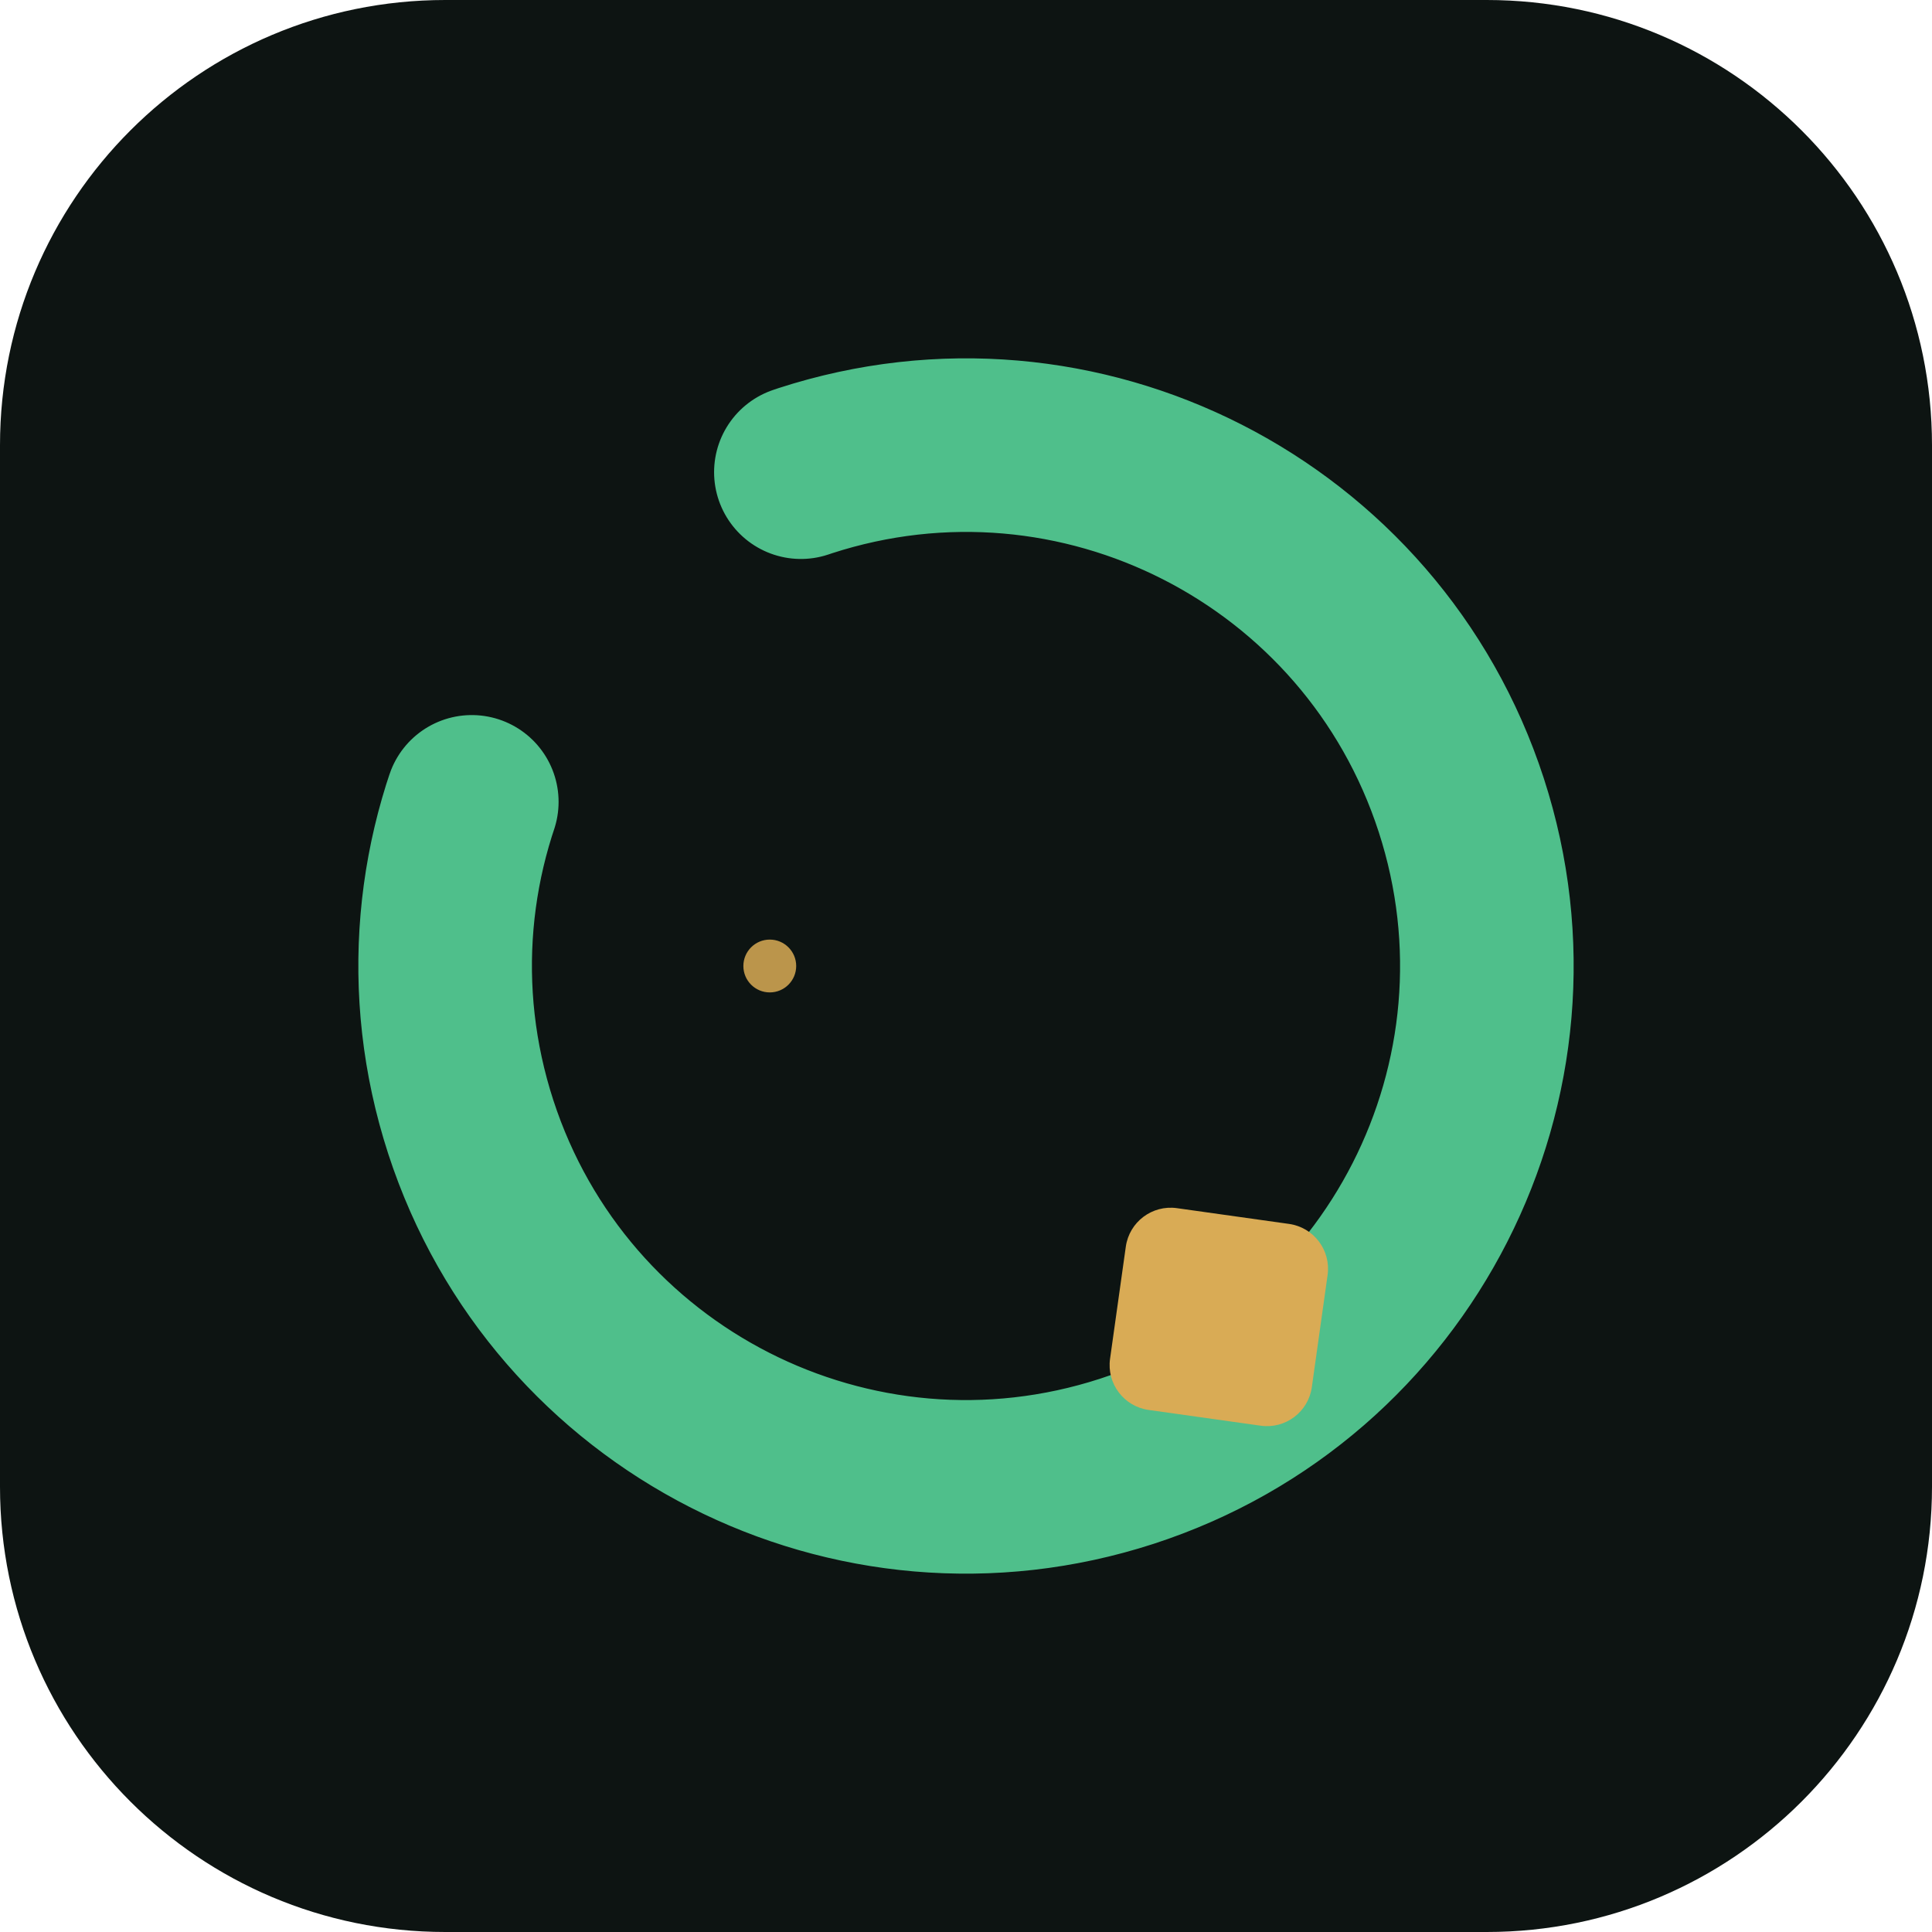
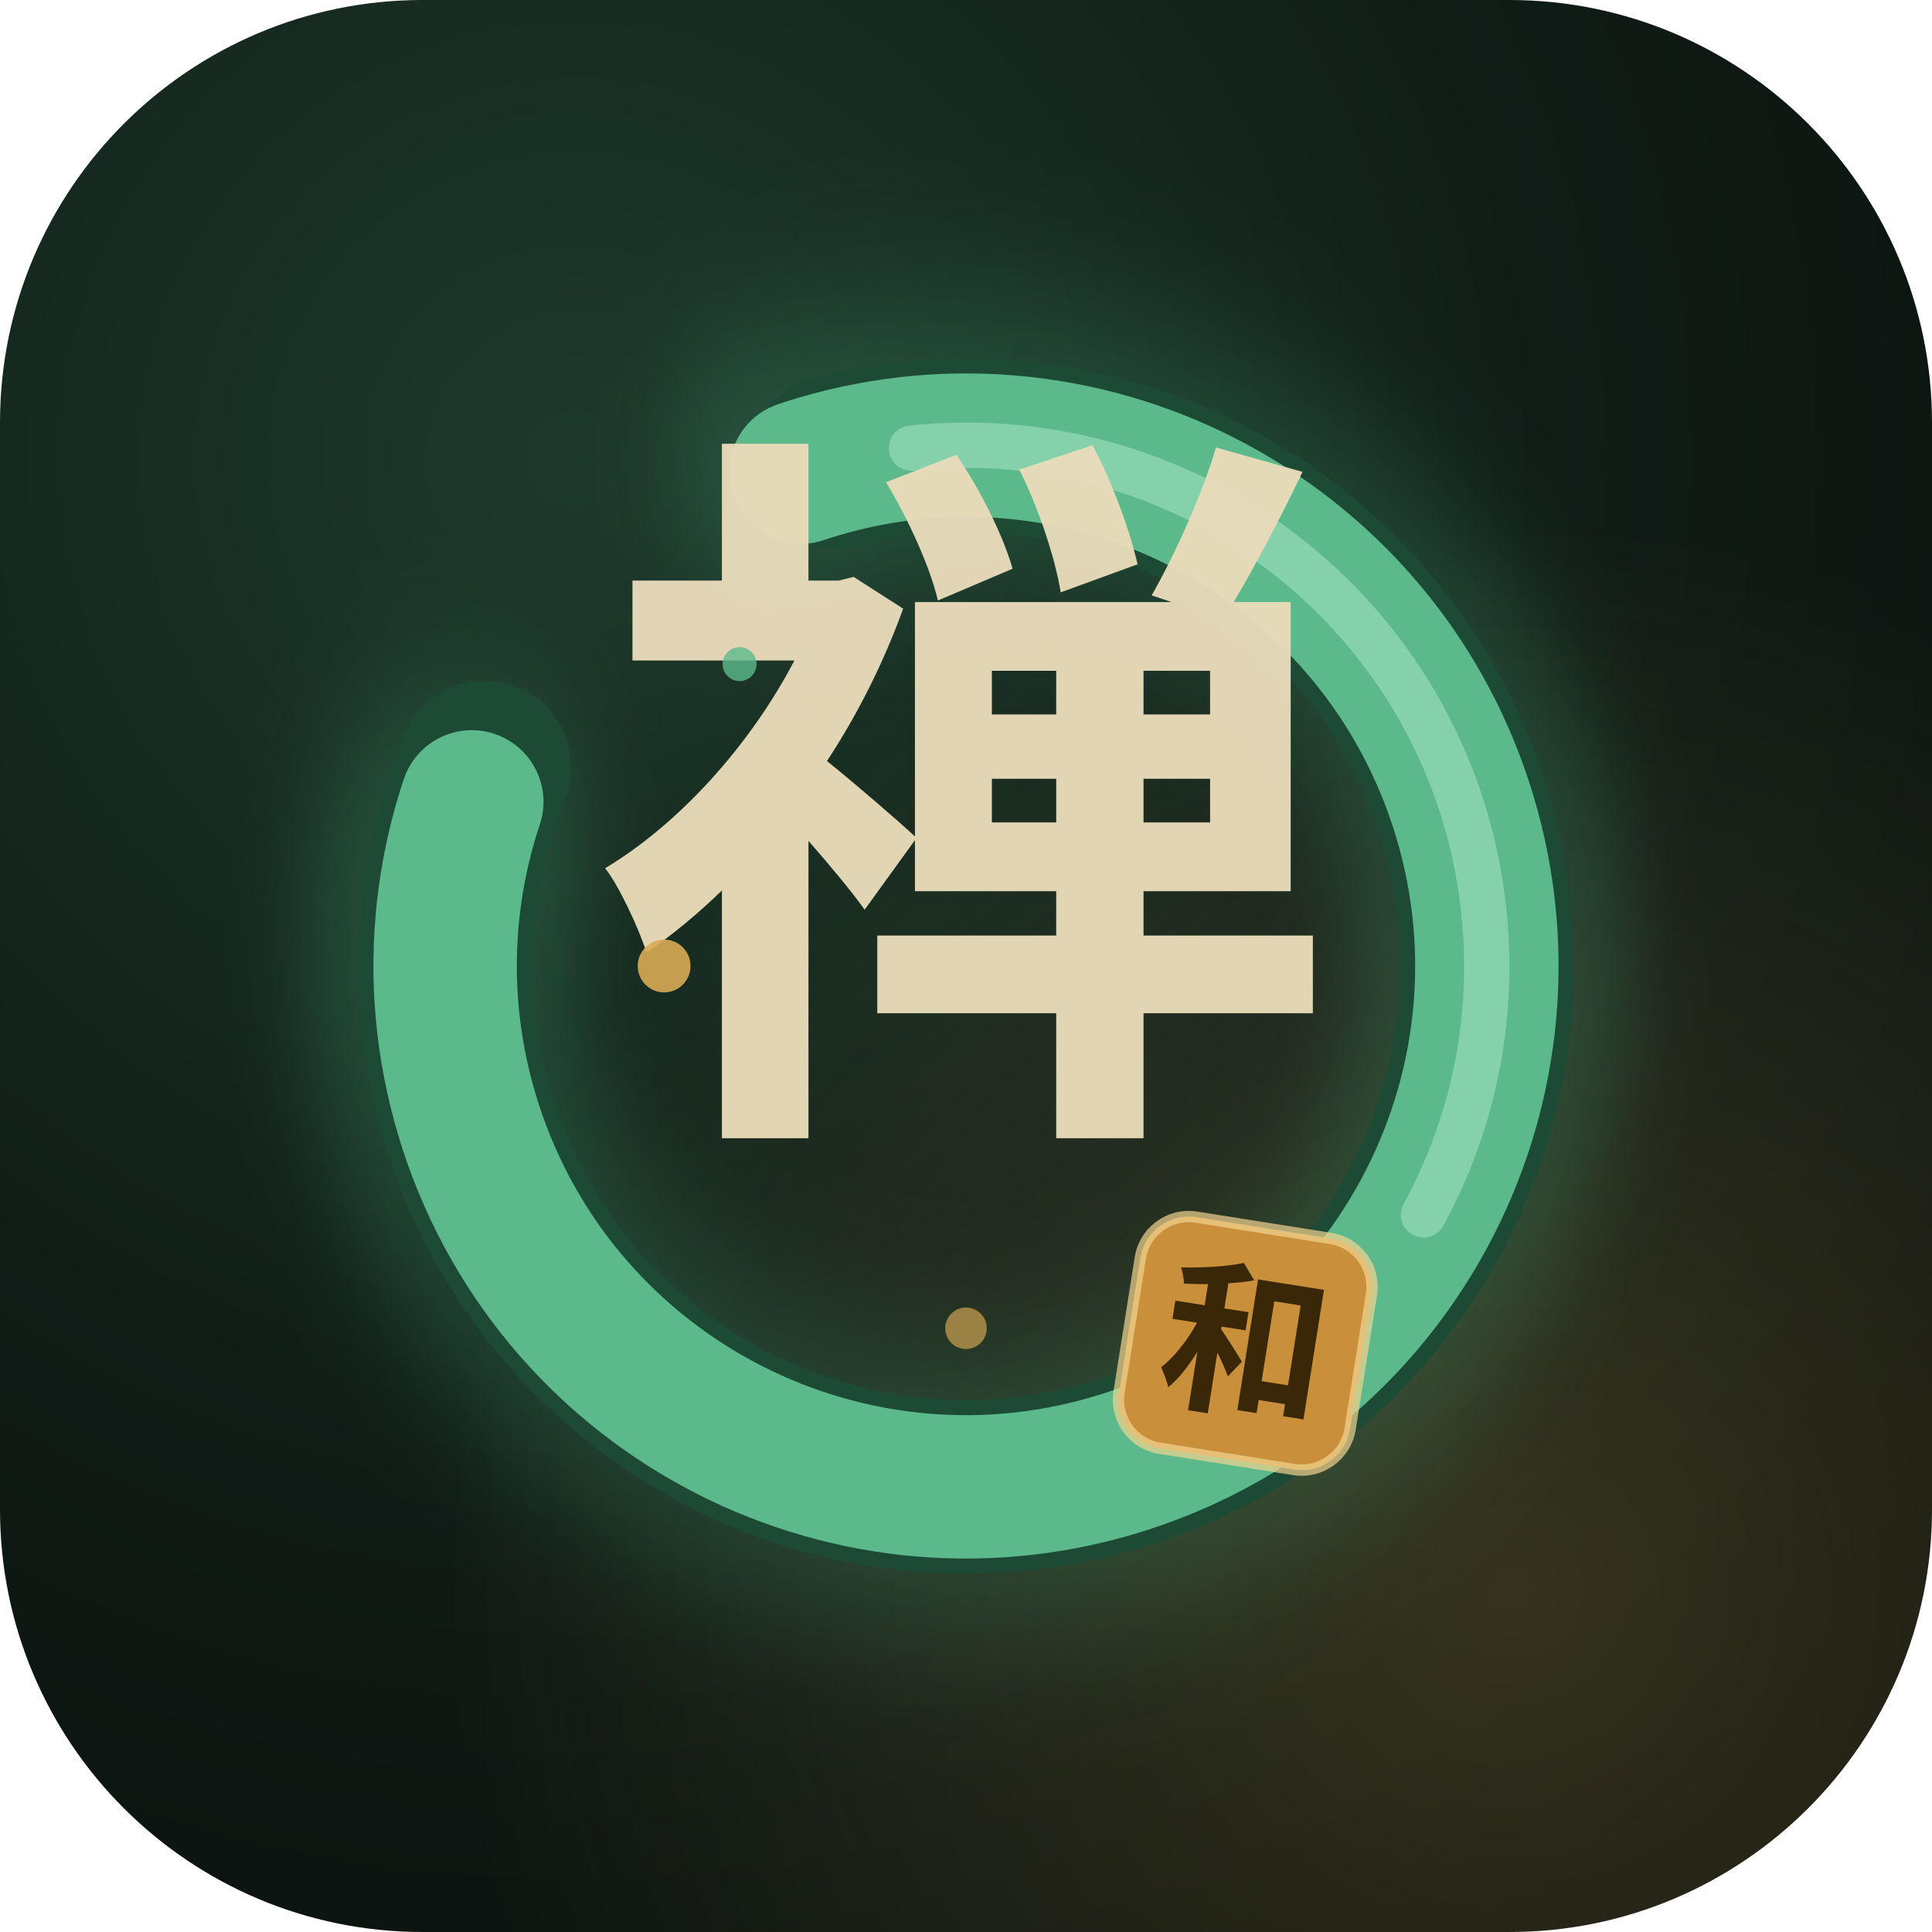
<svg xmlns="http://www.w3.org/2000/svg" viewBox="0 0 512 512">
-   <rect width="512" height="512" rx="118" fill="#0d1412" />
-   <circle cx="256" cy="256" r="138" fill="none" stroke="#4fbf8b" stroke-width="46" stroke-linecap="round" stroke-dasharray="738 128" transform="rotate(-108 256 256)" />
-   <rect x="296" y="322" width="54" height="54" rx="12" fill="#d9ab55" transform="rotate(8 323 349)" />
-   <circle cx="204" cy="256" r="7" fill="#d9ab55" opacity="0.85" />
+   <defs>
+     <radialGradient id="bgGlow" cx="30%" cy="24%" r="90%">
+       <stop offset="0%" stop-color="#1e3a2c" />
+       <stop offset="55%" stop-color="#101d17" />
+       <stop offset="100%" stop-color="#0a100d" />
+     </radialGradient>
+     <radialGradient id="goldGlow" cx="78%" cy="82%" r="55%">
+       <stop offset="0%" stop-color="#d9ab55" stop-opacity="0.20" />
+       <stop offset="100%" stop-color="#d9ab55" stop-opacity="0" />
+     </radialGradient>
+     <filter id="soft" x="-40%" y="-40%" width="180%" height="180%">
+       <feGaussianBlur stdDeviation="16" />
+     </filter>
+     <filter id="paper" x="0" y="0" width="100%" height="100%">
+       <feTurbulence type="fractalNoise" baseFrequency="0.9" numOctaves="2" result="n" />
+       <feColorMatrix in="n" type="saturate" values="0" />
+       <feComponentTransfer>
+         <feFuncA type="linear" slope="0.05" />
+       </feComponentTransfer>
+       <feComposite operator="over" in2="SourceGraphic" />
+     </filter>
+   </defs>
+   <rect width="512" height="512" rx="112" fill="url(#bgGlow)" />
+   <rect width="512" height="512" rx="112" fill="url(#goldGlow)" />
+   <rect width="512" height="512" rx="112" fill="#000" opacity="0" filter="url(#paper)" />
+   <circle cx="256" cy="256" r="140" fill="none" stroke="#4fbf8b" stroke-width="72" stroke-linecap="round" stroke-dasharray="742 138" transform="rotate(-108 256 256)" opacity="0.22" filter="url(#soft)" />
+   <circle cx="256" cy="256" r="138" fill="none" stroke="#1c4a35" stroke-width="46" stroke-linecap="round" stroke-dasharray="738 128" transform="rotate(-104 256 256)" />
+   <circle cx="256" cy="256" r="138" fill="none" stroke="#5cb98c" stroke-width="38" stroke-linecap="round" stroke-dasharray="738 128" transform="rotate(-108 256 256)" />
+   <circle cx="256" cy="256" r="138" fill="none" stroke="#a8e6c6" stroke-width="12" stroke-linecap="round" stroke-dasharray="300 620" transform="rotate(-96 256 256)" opacity="0.55" />
+   <text x="256" y="284" text-anchor="middle" font-family="'Noto Serif SC','Source Han Serif SC',Georgia,serif" font-size="196" font-weight="700" fill="#e9dcba" opacity="0.96">禅</text>
+   <g transform="rotate(9 330 356)">
+     <rect x="299" y="325" width="62" height="62" rx="13" fill="#c98f3a" />
+     <rect x="299" y="325" width="62" height="62" rx="13" fill="none" stroke="#f2d491" stroke-width="3" opacity="0.7" />
+     <text x="330" y="372" text-anchor="middle" font-family="'Noto Serif SC',Georgia,serif" font-size="44" font-weight="700" fill="#3a2708">和</text>
+   </g>
+   <circle cx="176" cy="256" r="7" fill="#d9ab55" opacity="0.9" />
+   <circle cx="256" cy="352" r="5.5" fill="#d9ab55" opacity="0.65" />
+   <circle cx="196" cy="176" r="4.5" fill="#5cb98c" opacity="0.8" />
</svg>
